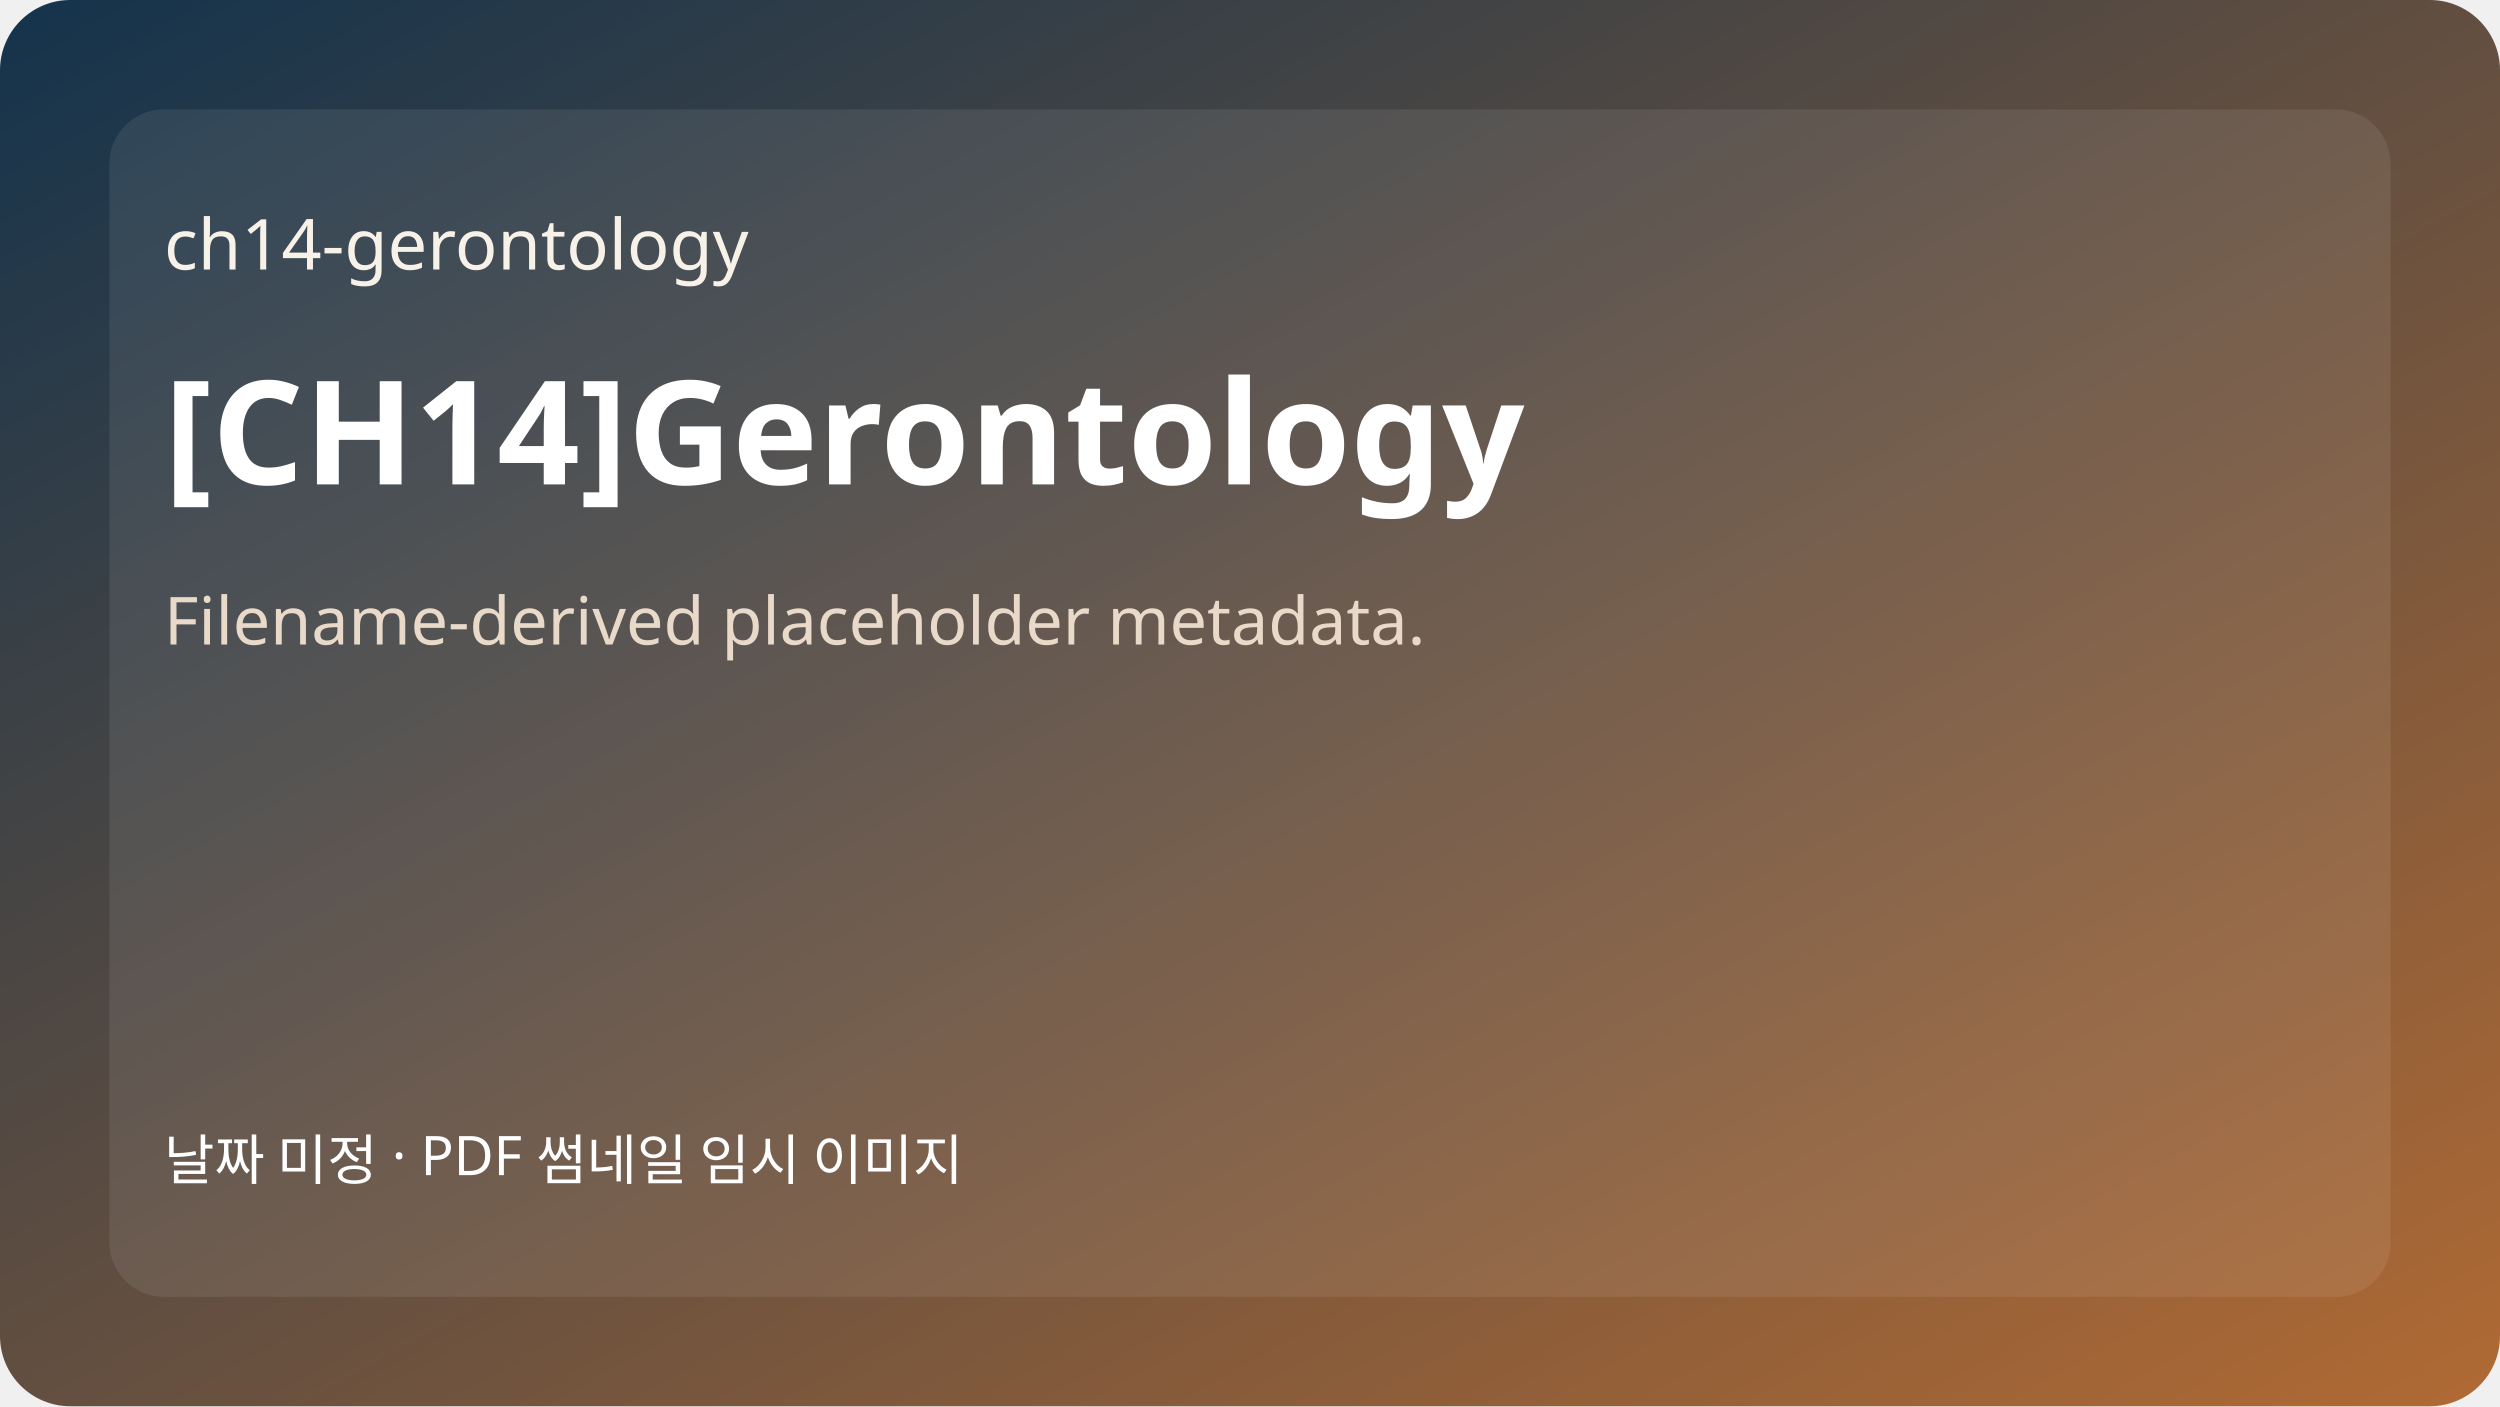
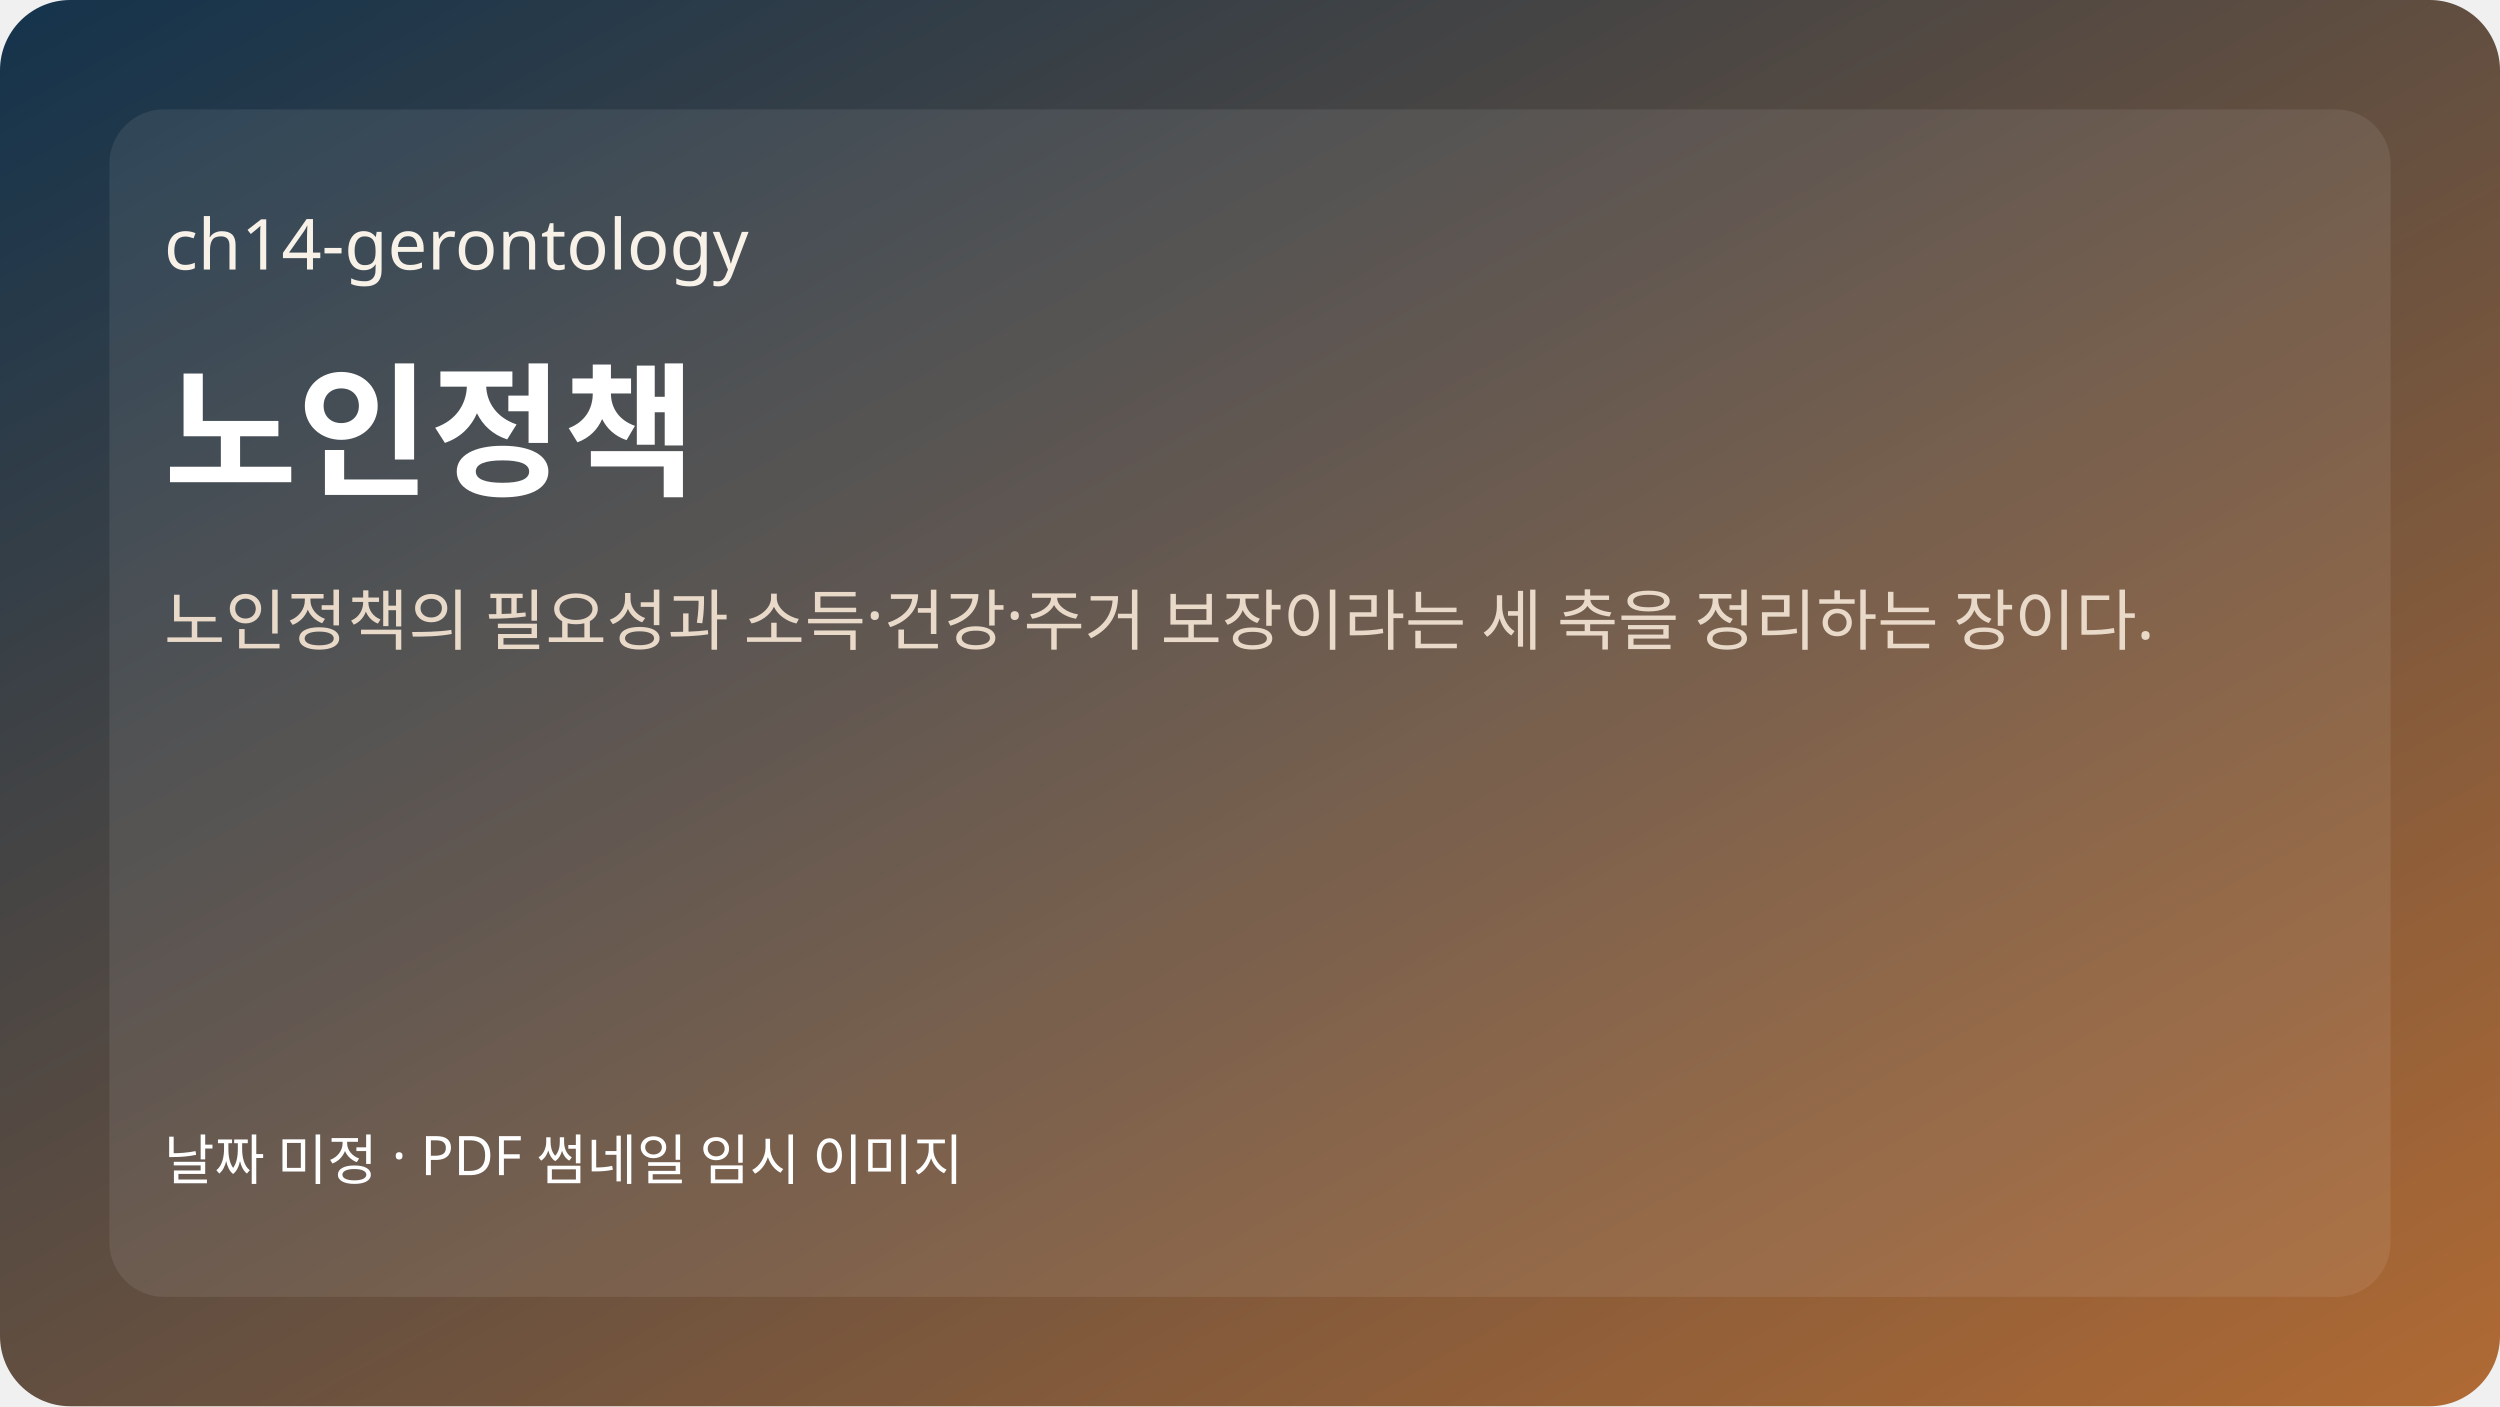
<svg xmlns="http://www.w3.org/2000/svg" width="1280" height="720" viewBox="0 0 1280 720">
  <defs>
    <linearGradient id="bg" x1="0" y1="0" x2="1" y2="1">
      <stop offset="0%" stop-color="#14334c" />
      <stop offset="100%" stop-color="#b06a34" />
    </linearGradient>
  </defs>
  <rect width="1280" height="720" fill="url(#bg)" rx="36" />
  <rect x="56" y="56" width="1168" height="608" fill="rgba(255,255,255,0.08)" rx="28" />
  <text x="84" y="138" fill="#f7f1e8" font-size="36" font-family="'Segoe UI', 'Noto Sans KR', sans-serif">ch14-gerontology</text>
-   <text x="84" y="248" fill="#ffffff" font-size="74" font-weight="700" font-family="'Segoe UI', 'Noto Sans KR', sans-serif">[CH14]Gerontology</text>
-   <text x="84" y="330" fill="#e9d9c9" font-size="34" font-family="'Segoe UI', 'Noto Sans KR', sans-serif">Filename-derived placeholder metadata.</text>
+   <text x="84" y="248" fill="#ffffff" font-size="74" font-weight="700" font-family="'Segoe UI', 'Noto Sans KR', sans-serif">노인정책</text>
+   <text x="84" y="330" fill="#e9d9c9" font-size="34" font-family="'Segoe UI', 'Noto Sans KR', sans-serif">노인정책의 필요성과 소득·건강·주거 보장이라는 세 축을 정리하는 장이다.</text>
  <text x="84" y="604" fill="#ffffff" font-size="28" font-family="'Segoe UI', 'Noto Sans KR', sans-serif">날짜 미정 · PDF 썸네일 임시 이미지</text>
</svg>
